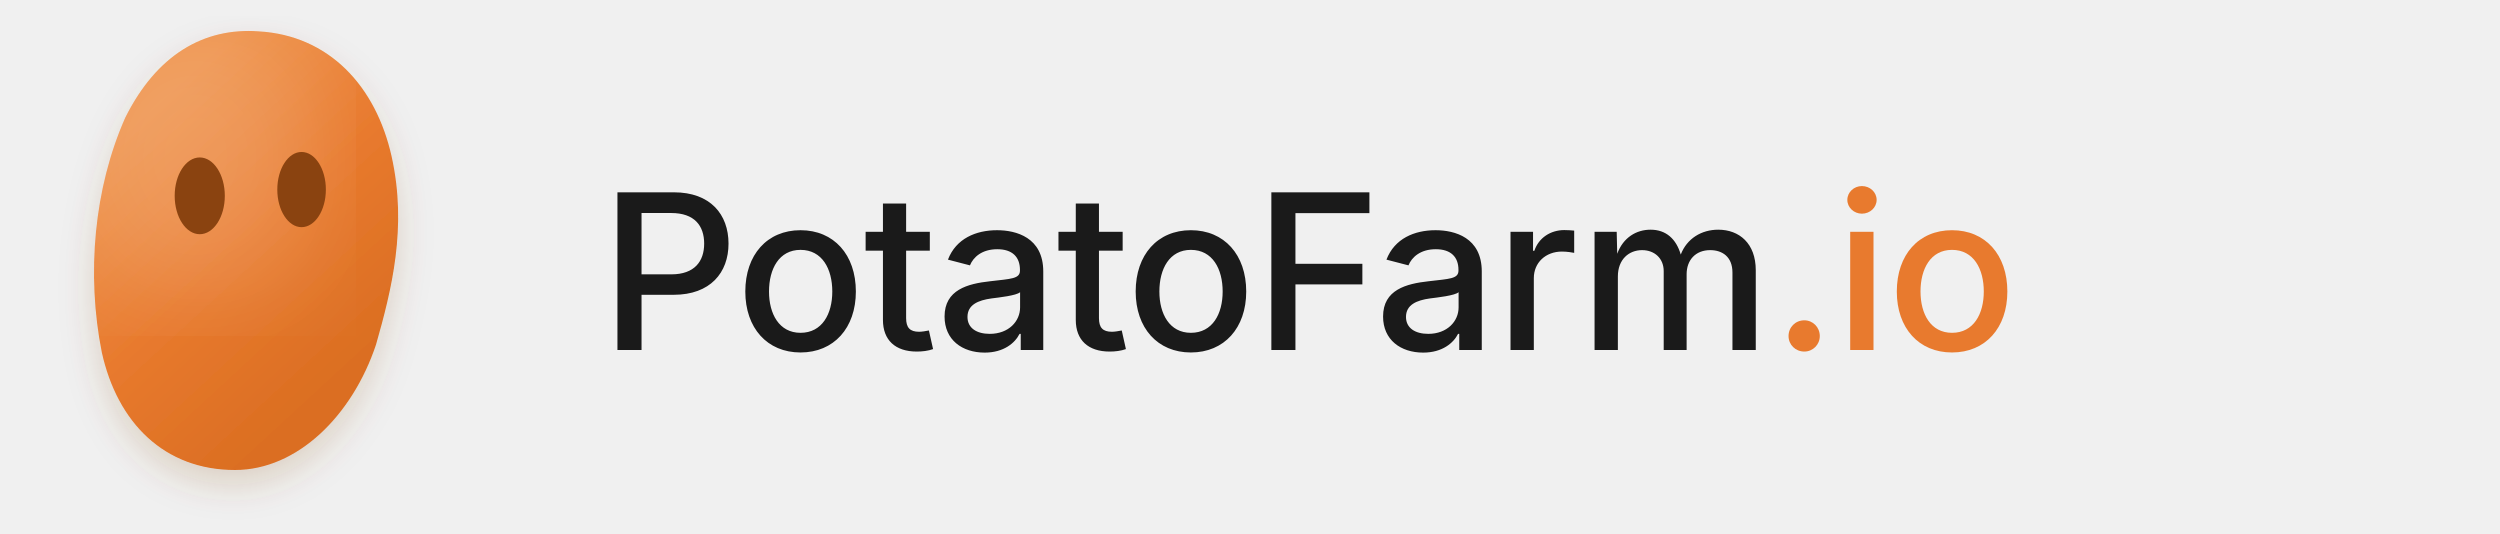
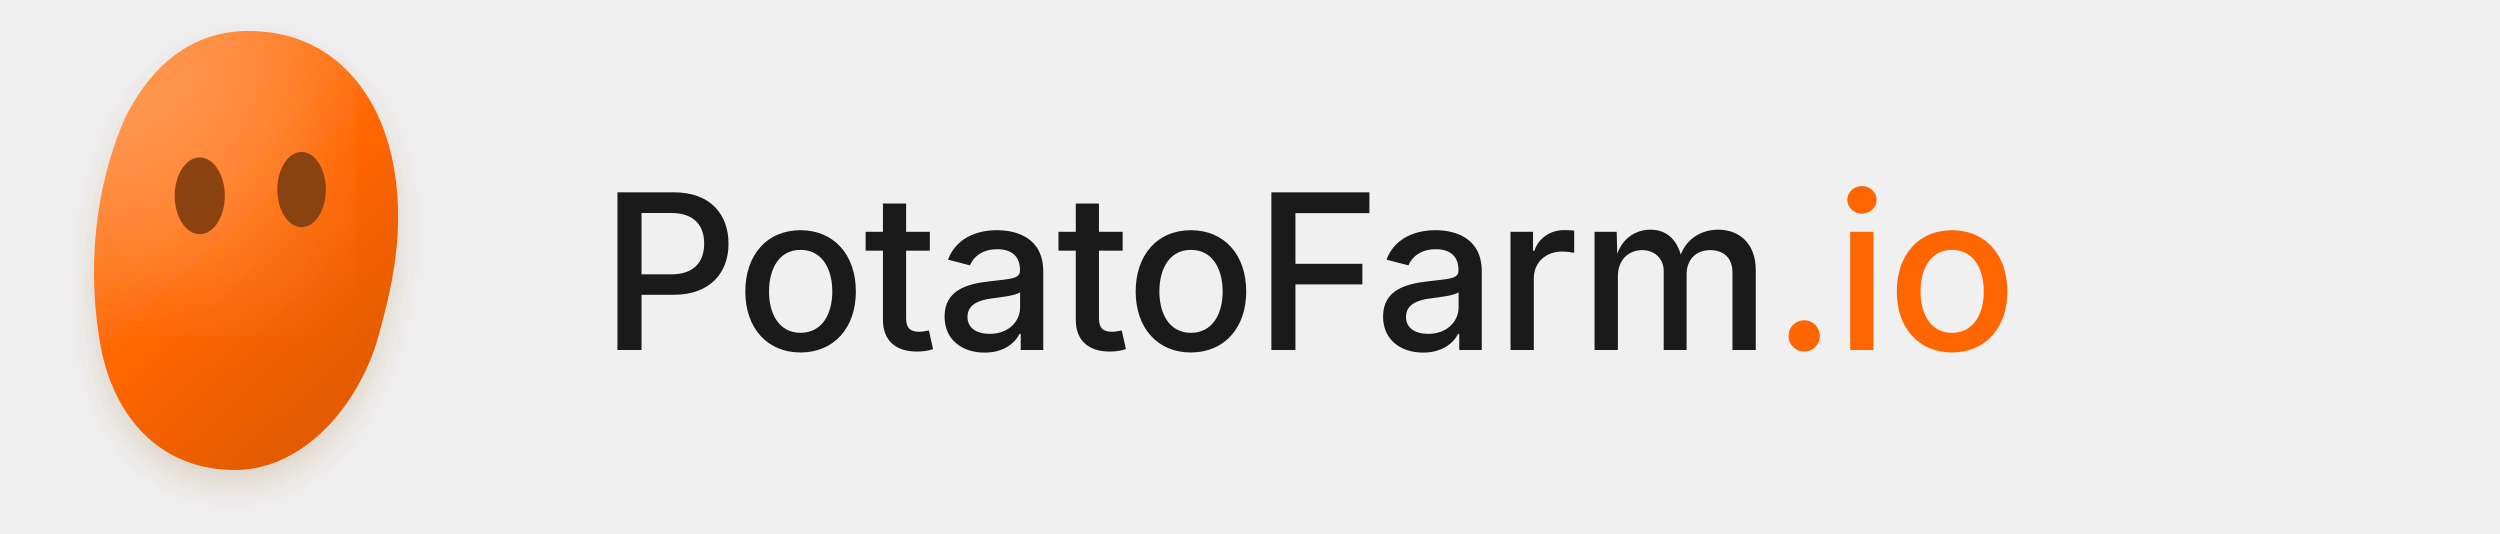
<svg xmlns="http://www.w3.org/2000/svg" viewBox="0 0 300 64" width="300" height="64">
  <g transform="scale(0.94)">
    <defs>
      <linearGradient id="shh1" x1="24%" y1="14%" x2="70%" y2="86%">
-         <stop offset="0" stop-color="#EE9149" />
-         <stop offset="0.5" stop-color="#E87A2E" />
-         <stop offset="1" stop-color="#DB6E22" />
+         <stop offset="0" stop-color="#FF8533" />
+         <stop offset="0.5" stop-color="#FF6600" />
+         <stop offset="1" stop-color="#E55C00" />
      </linearGradient>
      <filter id="blh1">
        <feGaussianBlur stdDeviation="7" />
      </filter>
      <filter id="dph1" x="-35%" y="-35%" width="180%" height="180%">
        <feDropShadow dx="0" dy="2" stdDeviation="2.2" flood-color="#8A4310" flood-opacity="0.18" />
      </filter>
      <clipPath id="cph1">
        <path d="M33,4 C42,4.5 48,11 50,20 C52,29 50,37 48,44 C45,53 38,60 30,60 C21,60 15,54 13,45 C11,35 12,24 16,15 C20,7 26,3.5 33,4 Z" />
      </clipPath>
    </defs>
    <path d="M33,4 C42,4.5 48,11 50,20 C52,29 50,37 48,44 C45,53 38,60 30,60 C21,60 15,54 13,45 C11,35 12,24 16,15 C20,7 26,3.5 33,4 Z" fill="url(#shh1)" filter="url(#dph1)" />
    <g clip-path="url(#cph1)">
      <ellipse cx="25" cy="20" rx="17" ry="19" fill="#FFFFFF" opacity="0.15" filter="url(#blh1)" />
    </g>
    <ellipse cx="25.5" cy="25" rx="3.2" ry="4.9" fill="#8A4310" />
    <ellipse cx="38.5" cy="24.2" rx="3.1" ry="4.8" fill="#8A4310" />
  </g>
-   <text x="72" y="42" font-family="Inter,-apple-system,BlinkMacSystemFont,'Segoe UI',Roboto,sans-serif" font-size="26" font-weight="500" letter-spacing="-0.3" fill="#1A1A1A">PotatoFarm<tspan fill="#E87A2E">.io</tspan>
+   <text x="72" y="42" font-family="Inter,-apple-system,BlinkMacSystemFont,'Segoe UI',Roboto,sans-serif" font-size="26" font-weight="500" letter-spacing="-0.3" fill="#1A1A1A">PotatoFarm<tspan fill="#FF6600">.io</tspan>
  </text>
</svg>
